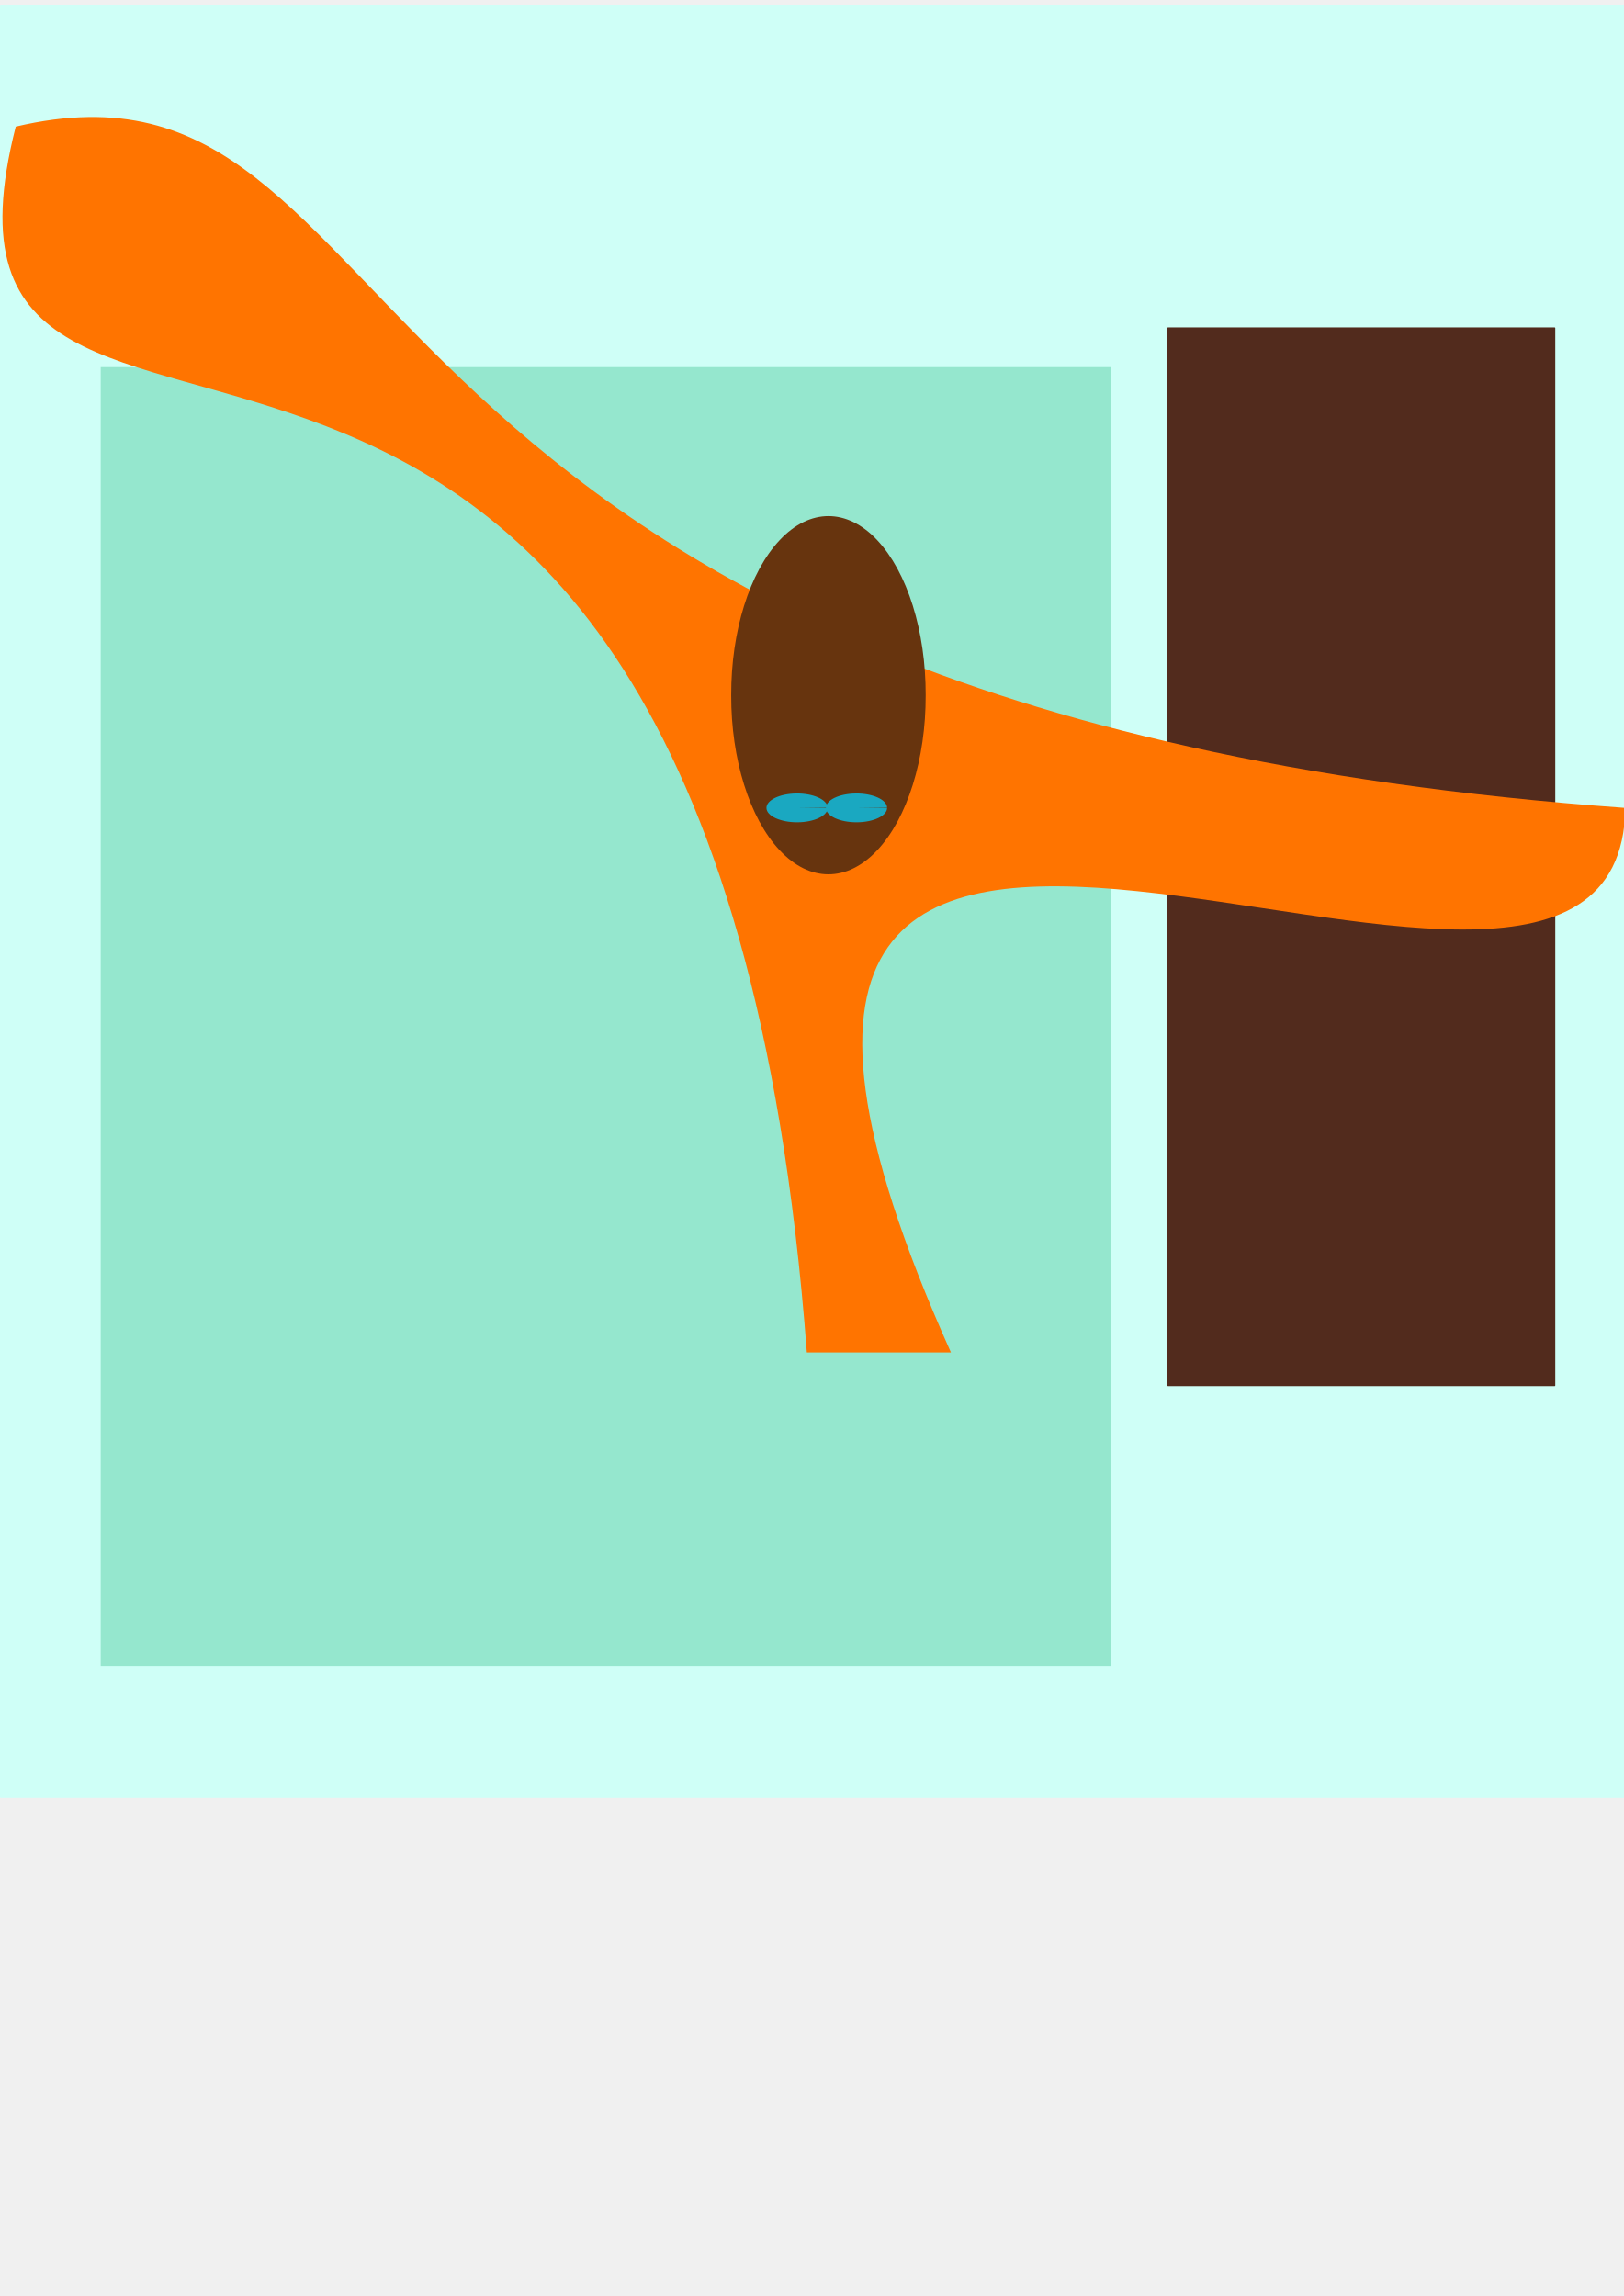
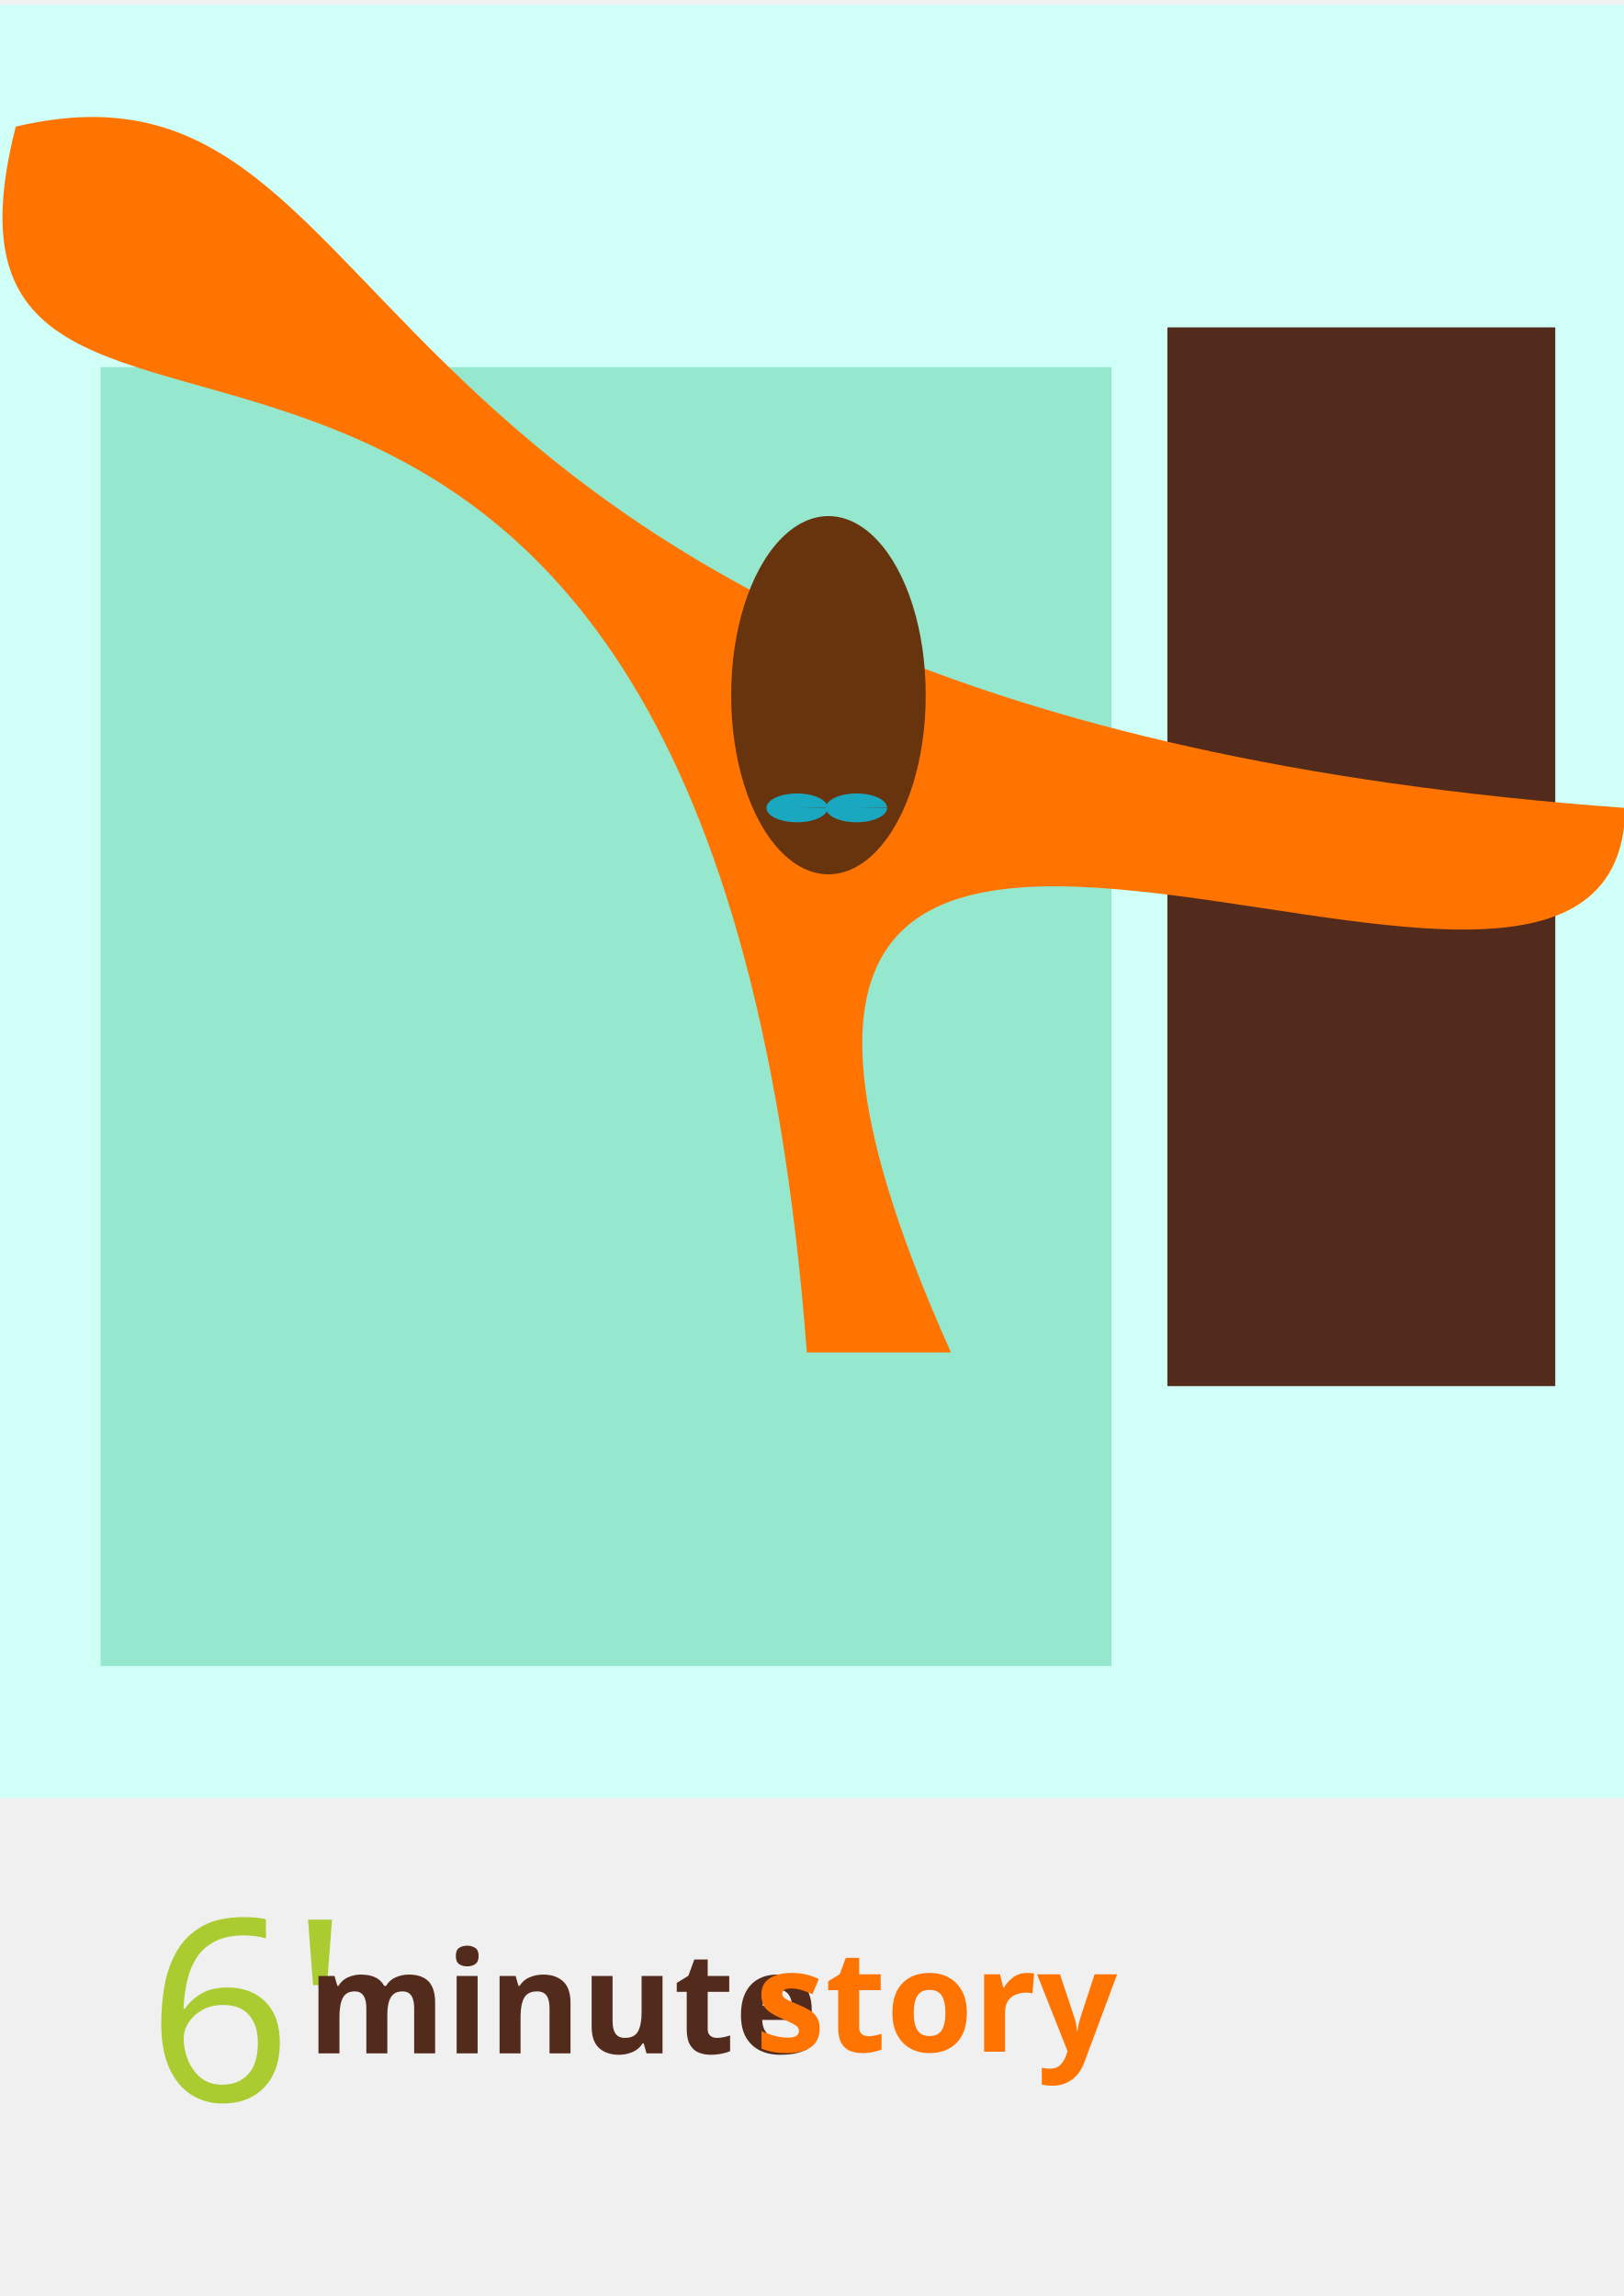
<svg xmlns="http://www.w3.org/2000/svg" width="744.094" height="1052.362" id="svg3279">
  <defs id="defs3281">
    </defs>
  <g id="layer1">
    <rect style="opacity:1;fill:#cffff7;fill-opacity:1;stroke:none;stroke-width:5.16;stroke-linecap:round;stroke-linejoin:round;stroke-miterlimit:3.5;stroke-dasharray:none;stroke-opacity:1" id="rect3289" width="754.404" height="822.026" x="0" y="2.113" rx="0.265" ry="0.464" />
    <rect style="opacity:1;fill:#522b1d;fill-opacity:1;stroke:none;stroke-width:5.16;stroke-linecap:round;stroke-linejoin:round;stroke-miterlimit:3.5;stroke-dasharray:none;stroke-opacity:1" id="rect3802" width="177.761" height="485.246" x="534.973" y="150.061" rx="0.265" ry="0.265" />
  </g>
  <g id="layer2">
    <rect style="opacity:1;fill:#62d1aa;fill-opacity:0.535;stroke:none;stroke-width:5.16;stroke-linecap:round;stroke-linejoin:round;stroke-miterlimit:3.5;stroke-dasharray:none;stroke-opacity:1" id="rect3800" width="463.185" height="595.39" x="46.155" y="168.256" rx="0.265" ry="0" />
  </g>
  <g id="g3813">
    <flowRoot xml:space="preserve" id="flowRoot3908" style="font-size:40px;font-style:normal;font-variant:normal;font-weight:normal;font-stretch:normal;fill:#b86ae1;fill-opacity:1;stroke:none;stroke-width:1px;stroke-linecap:butt;stroke-linejoin:miter;stroke-opacity:1;font-family:Helvetica;-inkscape-font-specification:Helvetica" transform="translate(123.7991,92.43664)">
      <flowRegion id="flowRegion3910">
        <rect style="fill:#b86ae1;fill-opacity:1" id="rect3912" width="689.974" height="103.991" x="34.664" y="22.354" />
      </flowRegion>
      <flowPara id="flowPara3914" />
      <flowPara id="flowPara3930">Lorem ipsum dolor sit amet, consectetuer adipiscing elit. In tempus urna. Donec at diam a tellus dignissim vestibulum. Integer tempus malesuada pede. Sed non ipsum. Nam malesuada sapien eu nibh. Suspendisse potenti. Sed non ipsum. Sed dolor. Suspendisse venenatis. </flowPara>
      <flowPara id="flowPara3932" />
    </flowRoot>
    <flowRoot style="fill:#522b1d;stroke:none;stroke-opacity:1;stroke-width:1px;stroke-linejoin:miter;stroke-linecap:butt;fill-opacity:1;font-family:Helvetica;font-style:normal;font-weight:normal;font-size:24px;-inkscape-font-specification:Helvetica;font-stretch:normal;font-variant:normal;text-anchor:start;text-align:start;writing-mode:lr;line-height:125%" id="flowRoot3948" xml:space="preserve">
      <flowRegion id="flowRegion3950">
        <rect y="182.467" x="82.533" height="424.218" width="321.878" id="rect3952" style="-inkscape-font-specification:Helvetica;font-family:Helvetica;font-weight:normal;font-style:normal;font-stretch:normal;font-variant:normal;font-size:24px;text-anchor:start;text-align:start;writing-mode:lr;line-height:125%;fill:#522b1d;fill-opacity:1" />
      </flowRegion>
      <flowPara id="flowPara3954" />
      <flowPara id="flowPara3969">Lorem ipsum dolor sit amet, consectetuer adipiscing elit. Aliquam justo lectus, iaculis a, auctor sed, congue in, nisl. Vestibulum ante ipsum primis in faucibus orci luctus et ultrices posuere cubilia Curae; Vivamus eu orci. </flowPara>
      <flowPara id="flowPara3971" />
    </flowRoot>
    <rect style="opacity:1;fill:#62d1aa;fill-opacity:0.65;stroke:none;stroke-width:5.16;stroke-linecap:round;stroke-linejoin:round;stroke-miterlimit:3.5;stroke-dasharray:none;stroke-opacity:1" id="rect4062" width="1" height="1" x="802.218" y="134.598" rx="0.265" />
    <g id="g4033" transform="translate(-9.903926,-87.48468)">
      <path id="rect4001" d="M 17.12,145.523 C -40.857,372.969 333.638,96.966 379.653,707.363 C 401.663,707.363 423.674,707.363 445.684,707.363 C 263.696,301.199 751.874,632.877 754.76,457.804 C 144.085,413.684 208.528,100.508 17.12,145.523 z" style="fill:#ff7400;fill-opacity:1;stroke:none;stroke-width:5.16;stroke-linecap:round;stroke-linejoin:round;stroke-miterlimit:3.5;stroke-opacity:1" />
      <path d="M 434.122,406.131 A 44.568,81.707 0 1 1 344.987,406.131 A 44.568,81.707 0 1 1 434.122,406.131 z" id="path4018" style="opacity:1;fill:#67340e;fill-opacity:1;stroke:none;stroke-width:5.16;stroke-linecap:round;stroke-linejoin:round;stroke-miterlimit:3.5;stroke-dasharray:none;stroke-opacity:1" />
      <g transform="translate(-2,-2)" id="g4028">
        <g id="g4024">
          <path transform="matrix(1,0,0,0.4210526,-415.9649,384.6864)" d="M 807.17,178.341 A 14.031,15.681 0 1 1 807.165,177.924 L 793.139,178.341 z" id="path4020" style="opacity:1;fill:#1aa8c1;fill-opacity:1;stroke:none;stroke-width:5.16;stroke-linecap:round;stroke-linejoin:round;stroke-miterlimit:3.5;stroke-dasharray:none;stroke-opacity:1" />
          <path transform="matrix(1,0,0,0.4210526,-388.7291,384.6864)" d="M 807.17,178.341 A 14.031,15.681 0 1 1 807.165,177.924 L 793.139,178.341 z" id="path4022" style="opacity:1;fill:#1aa8c1;fill-opacity:1;stroke:none;stroke-width:5.16;stroke-linecap:round;stroke-linejoin:round;stroke-miterlimit:3.5;stroke-dasharray:none;stroke-opacity:1" />
        </g>
      </g>
    </g>
    <g id="g4256" transform="matrix(1.398327,0,0,1.398327,-305.7376,-112.7892)">
      <rect ry="3.576" rx="3.576" y="258.052" x="767.554" height="25.105" width="87.868" id="rect4242" style="fill:#000000;fill-opacity:0.6;stroke:none;stroke-width:5.16;stroke-linecap:round;stroke-linejoin:round;stroke-miterlimit:3.5;stroke-dasharray:none;stroke-opacity:1" />
      <text id="text4244" y="275.01" x="786.383" style="font-size:15.209px;font-style:normal;font-variant:normal;font-weight:normal;font-stretch:normal;fill:#ffffff;fill-opacity:1;stroke:none;stroke-width:1px;stroke-linecap:butt;stroke-linejoin:miter;stroke-opacity:1;font-family:Helvetica;-inkscape-font-specification:Helvetica" xml:space="preserve">
        <tspan y="275.01" x="786.383" id="tspan4246">Search</tspan>
      </text>
    </g>
    <g id="g4283" transform="translate(25.35813,323.3161)">
      <rect ry="5" rx="5" y="155.011" x="757.291" height="35.105" width="122.868" id="rect4269" style="fill:#000000;fill-opacity:0.6;stroke:none;stroke-width:5.16;stroke-linecap:round;stroke-linejoin:round;stroke-miterlimit:3.5;stroke-dasharray:none;stroke-opacity:1" />
      <text id="text4271" y="178.724" x="775.62" style="font-size:21.267px;font-style:normal;font-variant:normal;font-weight:normal;font-stretch:normal;fill:#ffffff;fill-opacity:1;stroke:none;stroke-width:1px;stroke-linecap:butt;stroke-linejoin:miter;stroke-opacity:1;font-family:Helvetica;-inkscape-font-specification:Helvetica" xml:space="preserve">
        <tspan y="178.724" x="775.62" id="tspan4273">Register</tspan>
      </text>
    </g>
    <g transform="matrix(1.412853,0,0,1.412853,-289.3361,276.8556)" id="g4299">
      <rect ry="3.539" rx="3.539" y="98.001" x="762.243" height="14.534" width="50.868" id="rect4290" style="fill:#000000;fill-opacity:0.6;stroke:none;stroke-width:5.16;stroke-linecap:round;stroke-linejoin:round;stroke-miterlimit:3.5;stroke-dasharray:none;stroke-opacity:1" />
      <text id="text4292" y="107.819" x="775.831" style="font-size:8.805px;font-style:normal;font-variant:normal;font-weight:normal;font-stretch:normal;fill:#ffffff;fill-opacity:1;stroke:none;stroke-width:1px;stroke-linecap:butt;stroke-linejoin:miter;stroke-opacity:1;font-family:Helvetica;-inkscape-font-specification:Helvetica" xml:space="preserve">
        <tspan y="107.819" x="775.831" id="tspan4294">Login</tspan>
      </text>
    </g>
    <g id="g4315" transform="translate(25.35813,371.9192)">
      <rect ry="5" rx="5" y="194.844" x="761.375" height="35.105" width="122.868" id="rect4306" style="fill:#000000;fill-opacity:0.6;stroke:none;stroke-width:5.16;stroke-linecap:round;stroke-linejoin:round;stroke-miterlimit:3.5;stroke-dasharray:none;stroke-opacity:1" />
      <text id="text4308" y="218.557" x="797.829" style="font-size:21.267px;font-style:normal;font-variant:normal;font-weight:normal;font-stretch:normal;fill:#ffffff;fill-opacity:1;stroke:none;stroke-width:1px;stroke-linecap:butt;stroke-linejoin:miter;stroke-opacity:1;font-family:Helvetica;-inkscape-font-specification:Helvetica" xml:space="preserve">
        <tspan y="218.557" x="797.829" id="tspan4310">Save</tspan>
      </text>
    </g>
    <rect style="opacity:1;fill:#000000;fill-opacity:0.65;stroke:none;stroke-width:5.16;stroke-linecap:round;stroke-linejoin:round;stroke-miterlimit:3.5;stroke-dasharray:none;stroke-opacity:1" id="rect4320" width="1" height="1" x="857.994" y="124.057" rx="0.265" ry="0.265" />
    <g id="g3367" transform="translate(-6.215895,-2.486414)">
      <rect ry="5" rx="5" y="688.249" x="800.742" height="35.105" width="122.868" id="rect4336" style="fill:#ff7400;fill-opacity:0.753;stroke:none;stroke-width:5.16;stroke-linecap:round;stroke-linejoin:round;stroke-miterlimit:3.5;stroke-dasharray:none;stroke-opacity:1" />
      <text id="text4338" y="711.962" x="808.188" style="font-size:21.267px;font-style:normal;font-variant:normal;font-weight:normal;font-stretch:normal;fill:#ffffff;fill-opacity:1;stroke:none;stroke-width:1px;stroke-linecap:butt;stroke-linejoin:miter;stroke-opacity:1;font-family:Helvetica;-inkscape-font-specification:Helvetica" xml:space="preserve">
        <tspan y="711.962" x="808.188" id="tspan4340">Contribute</tspan>
      </text>
    </g>
    <g id="g4361">
      <rect ry="5" rx="5" y="659.236" x="774.811" height="14.105" width="49.368" id="rect4352" style="fill:#ff7400;fill-opacity:0.753;stroke:none;stroke-width:5.16;stroke-linecap:round;stroke-linejoin:round;stroke-miterlimit:3.5;stroke-dasharray:none;stroke-opacity:1" />
      <text id="text4354" y="668.763" x="787.783" style="font-size:8.545px;font-style:normal;font-variant:normal;font-weight:normal;font-stretch:normal;fill:#ffffff;fill-opacity:1;stroke:none;stroke-width:1px;stroke-linecap:butt;stroke-linejoin:miter;stroke-opacity:1;font-family:Helvetica;-inkscape-font-specification:Helvetica" xml:space="preserve">
        <tspan y="668.763" x="787.783" id="tspan4356">Close</tspan>
      </text>
    </g>
-     <rect style="fill:#000000;fill-opacity:0.753;stroke:none;stroke-width:5.16;stroke-linecap:round;stroke-linejoin:round;stroke-miterlimit:3.5;stroke-dasharray:none;stroke-opacity:1" id="rect2585" width="122.868" height="35.105" x="774.811" y="733.96" rx="5" ry="5" />
-     <g id="g3382" transform="translate(-7.044681,-0.414393)">
-       <rect ry="5" rx="5" y="612.543" x="796.36" height="35.105" width="122.868" id="rect3373" style="fill:#ff7400;fill-opacity:0.753;stroke:none;stroke-width:5.16;stroke-linecap:round;stroke-linejoin:round;stroke-miterlimit:3.5;stroke-dasharray:none;stroke-opacity:1" />
-       <text id="text3375" y="636.671" x="828.099" style="font-size:21.267px;font-style:normal;font-variant:normal;font-weight:normal;font-stretch:normal;fill:#ffffff;fill-opacity:1;stroke:none;stroke-width:1px;stroke-linecap:butt;stroke-linejoin:miter;stroke-opacity:1;font-family:Helvetica;-inkscape-font-specification:Helvetica" xml:space="preserve">
-         <tspan y="636.671" x="828.099" id="tspan3377">Share</tspan>
-       </text>
-     </g>
-     <g id="g3387" transform="matrix(0.7395608,0,0,0.7395608,190.8504,-152.4398)">
-       <g id="g3395">
-         <rect style="fill:#b86ae1;fill-opacity:0.753;stroke:none;stroke-width:5.16;stroke-linecap:round;stroke-linejoin:round;stroke-miterlimit:3.5;stroke-dasharray:none;stroke-opacity:1" id="rect3389" width="122.868" height="35.105" x="796.36" y="612.543" rx="6.761" ry="6.761" />
-         <text xml:space="preserve" style="font-size:21.267px;font-style:normal;font-variant:normal;font-weight:normal;font-stretch:normal;fill:#ffffff;fill-opacity:1;stroke:none;stroke-width:1px;stroke-linecap:butt;stroke-linejoin:miter;stroke-opacity:1;font-family:Helvetica;-inkscape-font-specification:Helvetica" x="802.855" y="636.671" id="text3391">
-           <tspan id="tspan3393" x="802.855" y="636.671">Read More</tspan>
-         </text>
-       </g>
-     </g>
+     <rect style="fill:#aacc31;fill-opacity:1;stroke:none;stroke-width:5.16;stroke-linecap:round;stroke-linejoin:round;stroke-miterlimit:3.5;stroke-dasharray:none;stroke-opacity:1" id="rect2585" width="122.868" height="35.105" x="781.151" y="733.96" rx="5" ry="5" />
+     <rect style="fill:#ff7400;fill-opacity:0.753;stroke:none;stroke-width:5.16;stroke-linecap:round;stroke-linejoin:round;stroke-miterlimit:3.5;stroke-dasharray:none;stroke-opacity:1" id="rect3373" width="122.868" height="35.105" x="789.315" y="612.129" rx="5" ry="5" />
+     <text xml:space="preserve" style="font-size:21.267px;font-style:normal;font-variant:normal;font-weight:normal;font-stretch:normal;fill:#ffffff;fill-opacity:1;stroke:none;stroke-width:1px;stroke-linecap:butt;stroke-linejoin:miter;stroke-opacity:1;font-family:Helvetica;-inkscape-font-specification:Helvetica" x="821.054" y="636.256" id="text3375">
+       <tspan id="tspan3377" x="821.054" y="636.256">Share</tspan>
+     </text>
+     <rect style="fill:#b86ae1;fill-opacity:0.753;stroke:none;stroke-width:5.16;stroke-linecap:round;stroke-linejoin:round;stroke-miterlimit:3.5;stroke-dasharray:none;stroke-opacity:1" id="rect3389" width="90.868" height="25.962" x="779.807" y="300.573" rx="5" ry="5" />
+     <text xml:space="preserve" style="font-size:15.728px;font-style:normal;font-variant:normal;font-weight:normal;font-stretch:normal;fill:#ffffff;fill-opacity:1;stroke:none;stroke-width:1px;stroke-linecap:butt;stroke-linejoin:miter;stroke-opacity:1;font-family:Helvetica;-inkscape-font-specification:Helvetica" x="784.61" y="318.417" id="text3391">
+       <tspan id="tspan3393" x="784.61" y="318.417">Read More</tspan>
+     </text>
    <g id="g3400" transform="translate(-5.009722,-26.4372)">
      <g id="g3408" transform="translate(31.69766,-35.92401)">
        <rect style="fill:#000000;fill-opacity:0.6;stroke:none;stroke-width:5.16;stroke-linecap:round;stroke-linejoin:round;stroke-miterlimit:3.5;stroke-dasharray:none;stroke-opacity:1" id="rect3402" width="122.868" height="35.105" x="761.375" y="194.844" rx="5" ry="5" />
        <text xml:space="preserve" style="font-size:21.267px;font-style:normal;font-variant:normal;font-weight:normal;font-stretch:normal;fill:#ffffff;fill-opacity:1;stroke:none;stroke-width:1px;stroke-linecap:butt;stroke-linejoin:miter;stroke-opacity:1;font-family:Helvetica;-inkscape-font-specification:Helvetica" x="793.66" y="218.557" id="text3404">
          <tspan id="tspan3406" x="793.66" y="218.557">Close</tspan>
        </text>
      </g>
    </g>
    <g id="g3413" transform="translate(-25.20174,-418.778)">
      <g id="g3415">
        <g id="g3423" transform="matrix(0.7395608,0,0,0.7395608,207.4324,168.673)">
          <rect ry="6.761" rx="6.761" y="612.543" x="796.472" height="35.105" width="122.868" id="rect3417" style="fill:#b86ae1;fill-opacity:0.753;stroke:none;stroke-width:5.16;stroke-linecap:round;stroke-linejoin:round;stroke-miterlimit:3.5;stroke-dasharray:none;stroke-opacity:1" />
          <text id="text3419" y="636.671" x="799.166" style="font-size:21.267px;font-style:normal;font-variant:normal;font-weight:normal;font-stretch:normal;fill:#ffffff;fill-opacity:1;stroke:none;stroke-width:1px;stroke-linecap:butt;stroke-linejoin:miter;stroke-opacity:1;font-family:Helvetica;-inkscape-font-specification:Helvetica" xml:space="preserve">
            <tspan y="636.671" x="799.166" id="tspan3421">Show Story</tspan>
          </text>
        </g>
      </g>
    </g>
    <g id="g2460" transform="matrix(1.398327,0,0,1.398327,-158.4375,-17.04065)">
      <g id="g2468">
        <g id="g2473">
          <rect ry="3.576" rx="3.576" y="258.052" x="767.554" height="25.105" width="87.868" id="rect2462" style="fill:#000000;fill-opacity:0.6;stroke:none;stroke-width:5.16;stroke-linecap:round;stroke-linejoin:round;stroke-miterlimit:3.5;stroke-dasharray:none;stroke-opacity:1" />
          <text id="text2464" y="275.01" x="784.062" style="font-size:15.209px;font-style:normal;font-variant:normal;font-weight:normal;font-stretch:normal;fill:#ffffff;fill-opacity:1;stroke:none;stroke-width:1px;stroke-linecap:butt;stroke-linejoin:miter;stroke-opacity:1;font-family:Helvetica;-inkscape-font-specification:Helvetica" xml:space="preserve">
            <tspan y="275.01" x="784.062" id="tspan2466">Disable</tspan>
          </text>
        </g>
      </g>
    </g>
    <g id="g2478" transform="matrix(0.9929394,0,0,0.9929394,134.9692,-341.7597)">
      <g id="g2480">
        <g id="g2488">
          <rect ry="5.036" rx="5.036" y="612.543" x="796.36" height="35.105" width="122.868" id="rect2482" style="fill:#b86ae1;fill-opacity:0.753;stroke:none;stroke-width:5.16;stroke-linecap:round;stroke-linejoin:round;stroke-miterlimit:3.5;stroke-dasharray:none;stroke-opacity:1" />
          <text id="text2484" y="636.671" x="822.325" style="font-size:21.267px;font-style:normal;font-variant:normal;font-weight:normal;font-stretch:normal;fill:#ffffff;fill-opacity:1;stroke:none;stroke-width:1px;stroke-linecap:butt;stroke-linejoin:miter;stroke-opacity:1;font-family:Helvetica;-inkscape-font-specification:Helvetica" xml:space="preserve">
            <tspan y="636.671" x="822.325" id="tspan2486">Enable</tspan>
          </text>
        </g>
      </g>
    </g>
    <g id="g2493" transform="translate(156.0288,260.5857)">
      <g id="g2501">
        <rect style="fill:#000000;fill-opacity:0.6;stroke:none;stroke-width:5.16;stroke-linecap:round;stroke-linejoin:round;stroke-miterlimit:3.5;stroke-dasharray:none;stroke-opacity:1" id="rect2495" width="122.868" height="35.105" x="761.375" y="194.844" rx="5" ry="5" />
        <text xml:space="preserve" style="font-size:21.267px;font-style:normal;font-variant:normal;font-weight:normal;font-stretch:normal;fill:#ffffff;fill-opacity:1;stroke:none;stroke-width:1px;stroke-linecap:butt;stroke-linejoin:miter;stroke-opacity:1;font-family:Helvetica;-inkscape-font-specification:Helvetica" x="793.748" y="218.557" id="text2497">
          <tspan id="tspan2499" x="793.748" y="218.557">Login</tspan>
        </text>
      </g>
    </g>
    <g transform="matrix(1.412853,0,0,1.412853,-287.5444,218.612)" id="g2506">
      <g id="g2514">
        <rect style="fill:#000000;fill-opacity:0.6;stroke:none;stroke-width:5.16;stroke-linecap:round;stroke-linejoin:round;stroke-miterlimit:3.5;stroke-dasharray:none;stroke-opacity:1" id="rect2508" width="50.868" height="14.534" x="762.243" y="98.001" rx="3.539" ry="3.539" />
        <text xml:space="preserve" style="font-size:8.805px;font-style:normal;font-variant:normal;font-weight:normal;font-stretch:normal;fill:#ffffff;fill-opacity:1;stroke:none;stroke-width:1px;stroke-linecap:butt;stroke-linejoin:miter;stroke-opacity:1;font-family:Helvetica;-inkscape-font-specification:Helvetica" x="778.575" y="107.819" id="text2510">
          <tspan id="tspan2512" x="778.575" y="107.819">Flag</tspan>
        </text>
      </g>
    </g>
-     <path style="fill:#ffffff;fill-opacity:1;stroke:#aacc31;stroke-width:0.716;stroke-linecap:round;stroke-linejoin:round;stroke-miterlimit:3.5;stroke-dasharray:none;stroke-opacity:1" d="M 918.432,743.147 C 917.897,743.208 917.392,743.45 916.943,743.786 C 916.468,744.118 916.104,744.664 915.905,745.262 C 915.692,745.884 915.672,746.571 915.642,747.232 C 915.599,748.63 915.633,750.03 915.622,751.428 C 915.622,754.535 915.622,757.642 915.622,760.749 C 915.683,761.47 915.822,762.22 916.207,762.809 C 916.587,763.273 916.988,763.748 917.523,763.96 C 918.195,764.254 918.928,764.194 919.633,764.243 C 920.648,764.291 921.663,764.294 922.679,764.316 C 923.42,764.365 924.179,764.402 924.881,764.713 C 925.648,765.032 926.326,765.577 927.001,766.095 C 927.636,766.579 928.218,767.18 928.942,767.483 C 929.383,767.74 929.869,767.907 930.367,767.851 C 930.881,767.741 931.382,767.53 931.817,767.189 C 932.708,766.535 933.585,765.855 934.499,765.246 C 935.047,764.849 935.67,764.626 936.296,764.467 C 936.878,764.308 937.487,764.308 938.053,764.065 C 938.576,763.868 939.097,763.578 939.48,763.11 C 939.833,762.698 940.022,762.155 940.153,761.603 C 940.298,760.501 940.251,759.383 940.285,758.272 C 940.285,754.392 940.285,750.512 940.285,746.632 C 940.191,745.982 940.126,745.292 939.773,744.749 C 939.484,744.238 939.095,743.811 938.645,743.498 C 937.957,743.129 937.179,743.179 936.44,743.152 C 930.475,743.108 924.51,743.131 918.545,743.125 L 918.436,743.146 L 918.432,743.147 z" id="rect2483" />
-     <path style="opacity:1;fill:#ffffff;fill-opacity:1;stroke:#cc66bd;stroke-width:0.357;stroke-linecap:round;stroke-linejoin:miter;stroke-miterlimit:3.5;stroke-dasharray:none;stroke-opacity:1" id="path2483" d="M 916.118,733.457 C 915.667,733.79 915.002,737.428 914.442,737.432 C 913.881,737.437 913.162,733.809 912.705,733.483 C 912.249,733.157 908.584,733.649 908.406,733.117 C 908.229,732.585 911.457,730.78 911.626,730.245 C 911.796,729.71 910.195,726.376 910.646,726.043 C 911.097,725.71 913.811,728.222 914.372,728.218 C 914.933,728.214 917.609,725.661 918.065,725.988 C 918.521,726.314 916.971,729.671 917.148,730.203 C 917.326,730.736 920.58,732.492 920.411,733.026 C 920.242,733.561 916.569,733.124 916.118,733.457 z" transform="matrix(-1.949664,1.197485,-1.061729,-1.728635,3524.169,922.3432)" />
+     <path style="fill:#ffffff;fill-opacity:1;stroke:#aacc31;stroke-width:0.745;stroke-linecap:round;stroke-linejoin:round;stroke-miterlimit:3.5;stroke-dasharray:none;stroke-opacity:1" d="M 918.682,743.162 C 918.103,743.222 917.555,743.464 917.069,743.8 C 916.553,744.131 916.159,744.677 915.944,745.274 C 915.713,745.896 915.691,746.581 915.659,747.242 C 915.612,748.638 915.649,750.036 915.637,751.433 C 915.637,754.536 915.637,757.639 915.637,760.742 C 915.703,761.463 915.853,762.213 916.271,762.8 C 916.682,763.264 917.117,763.738 917.697,763.95 C 918.426,764.243 919.221,764.184 919.984,764.232 C 921.084,764.281 922.185,764.283 923.286,764.306 C 924.09,764.354 924.912,764.391 925.673,764.702 C 926.505,765.021 927.239,765.565 927.971,766.083 C 928.66,766.566 929.291,767.166 930.075,767.469 C 930.553,767.725 931.08,767.892 931.62,767.836 C 932.177,767.726 932.72,767.516 933.192,767.175 C 934.157,766.522 935.108,765.842 936.099,765.235 C 936.692,764.838 937.368,764.615 938.047,764.456 C 938.678,764.298 939.338,764.298 939.951,764.054 C 940.518,763.858 941.082,763.569 941.497,763.101 C 941.881,762.689 942.086,762.148 942.228,761.596 C 942.384,760.495 942.334,759.378 942.371,758.268 C 942.371,754.393 942.371,750.518 942.371,746.643 C 942.269,745.994 942.198,745.304 941.816,744.761 C 941.502,744.251 941.081,743.825 940.593,743.512 C 939.847,743.144 939.003,743.193 938.202,743.166 C 931.737,743.122 925.271,743.145 918.805,743.14 L 918.687,743.161 L 918.682,743.162 z" id="rect2483" />
+     <path style="opacity:1;fill:#ffffff;fill-opacity:1;stroke:#b86ae1;stroke-width:0.357;stroke-linecap:round;stroke-linejoin:miter;stroke-miterlimit:3.5;stroke-dasharray:none;stroke-opacity:1" id="path2483" d="M 916.146,735.076 C 915.695,735.276 913.552,737.396 913.07,737.292 C 912.588,737.189 911.503,734.376 911.174,734.01 C 910.845,733.643 908.167,732.259 908.116,731.769 C 908.065,731.279 910.405,729.378 910.652,728.951 C 910.899,728.525 911.387,725.55 911.838,725.351 C 912.289,725.151 914.82,726.788 915.302,726.892 C 915.783,726.995 918.763,726.54 919.092,726.907 C 919.421,727.274 918.646,730.187 918.697,730.677 C 918.747,731.168 920.101,733.861 919.854,734.287 C 919.607,734.714 916.596,734.877 916.146,735.076 z" transform="matrix(-2.195924,0.436093,-0.396996,-1.990143,3263.691,1810.412)" />
+     <g id="g3305" transform="matrix(1.61223,0,0,1.61223,-46.09228,-528.2736)">
+       <text transform="scale(0.9964878,1.003524)" id="text3255" y="921.713" x="70.731" style="font-size:71.948px;font-style:normal;font-variant:normal;font-weight:normal;font-stretch:normal;text-align:start;line-height:125%;writing-mode:lr-tb;text-anchor:start;fill:#aacc31;fill-opacity:1;stroke:none;stroke-width:1px;stroke-linecap:butt;stroke-linejoin:miter;stroke-opacity:1;font-family:LiHei Pro;-inkscape-font-specification:LiHei Pro" xml:space="preserve">
+         <tspan y="921.713" x="70.731" id="tspan3257">6'</tspan>
+       </text>
+       <text transform="scale(0.9964878,1.003524)" id="text3259" y="908.216" x="116.407" style="font-size:40.141px;font-style:normal;font-variant:normal;font-weight:bold;font-stretch:normal;fill:#522b1d;fill-opacity:1;stroke:none;stroke-width:1px;stroke-linecap:butt;stroke-linejoin:miter;stroke-opacity:1;font-family:LiHei Pro;-inkscape-font-specification:LiHei Pro Bold" xml:space="preserve">
+         <tspan y="908.216" x="116.407" id="tspan3261">minute</tspan>
+       </text>
+       <text transform="scale(0.9964878,1.003524)" id="text3263" y="907.745" x="244.062" style="font-size:40.141px;font-style:normal;font-variant:normal;font-weight:bold;font-stretch:normal;fill:#ff7400;fill-opacity:1;stroke:none;stroke-width:1px;stroke-linecap:butt;stroke-linejoin:miter;stroke-opacity:1;font-family:LiHei Pro;-inkscape-font-specification:LiHei Pro Bold" xml:space="preserve">
+         <tspan y="907.745" x="244.062" id="tspan3265">story</tspan>
+       </text>
+     </g>
  </g>
</svg>
